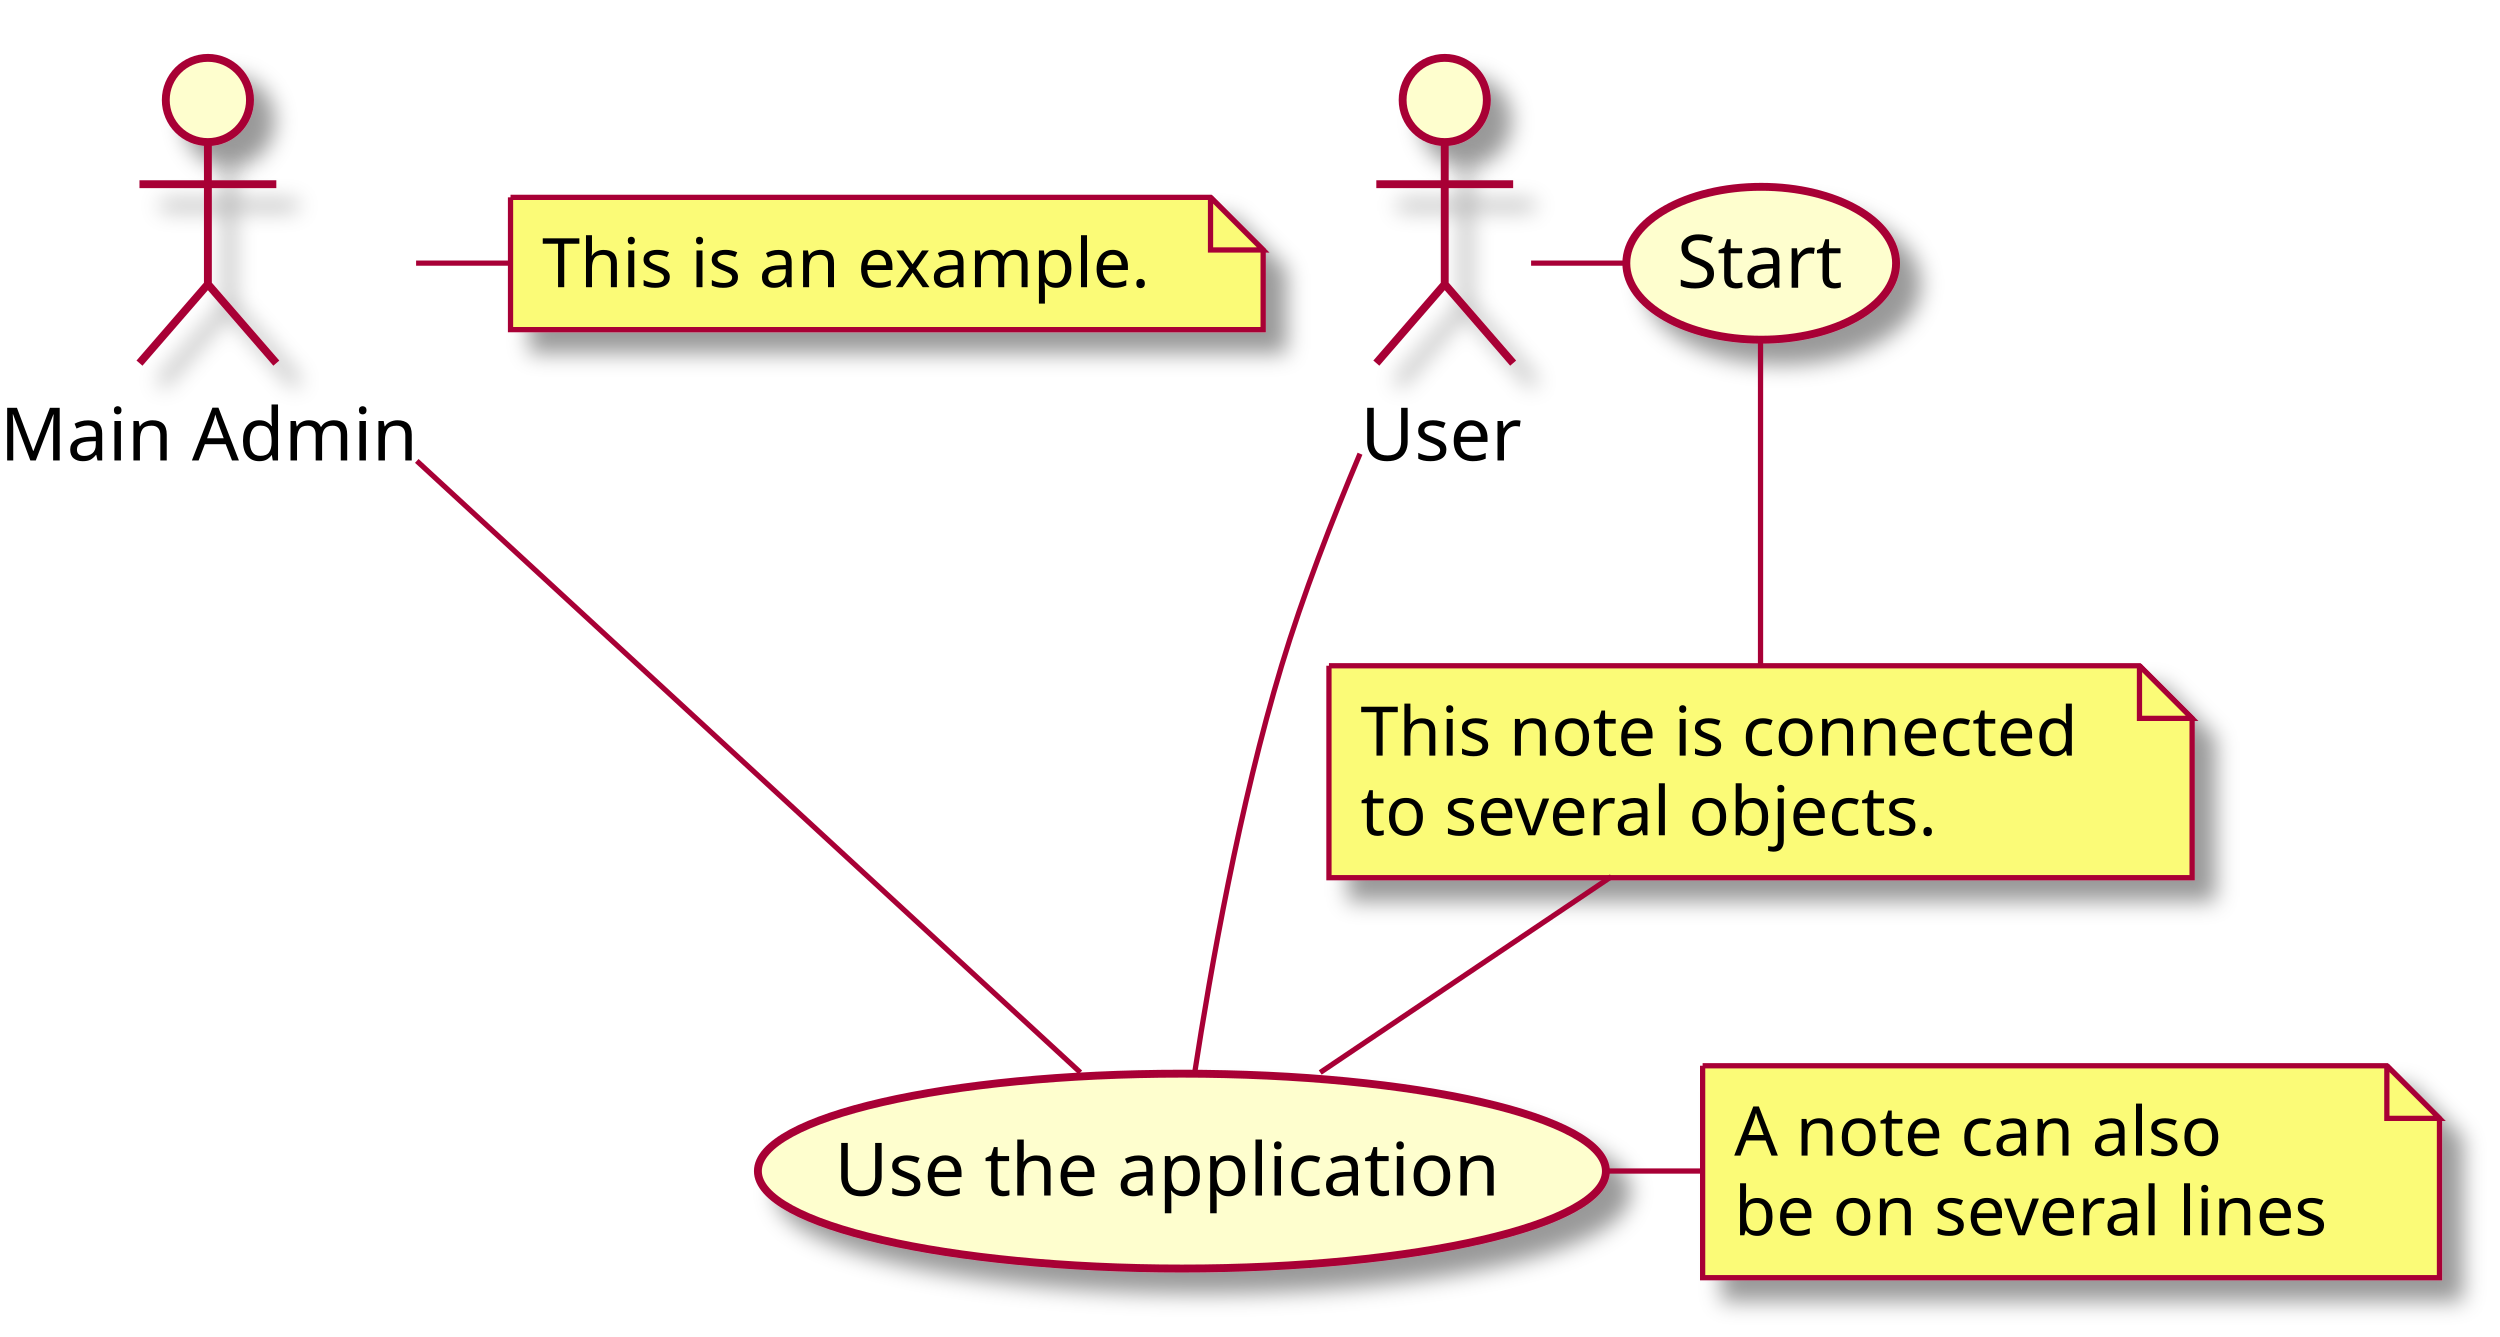
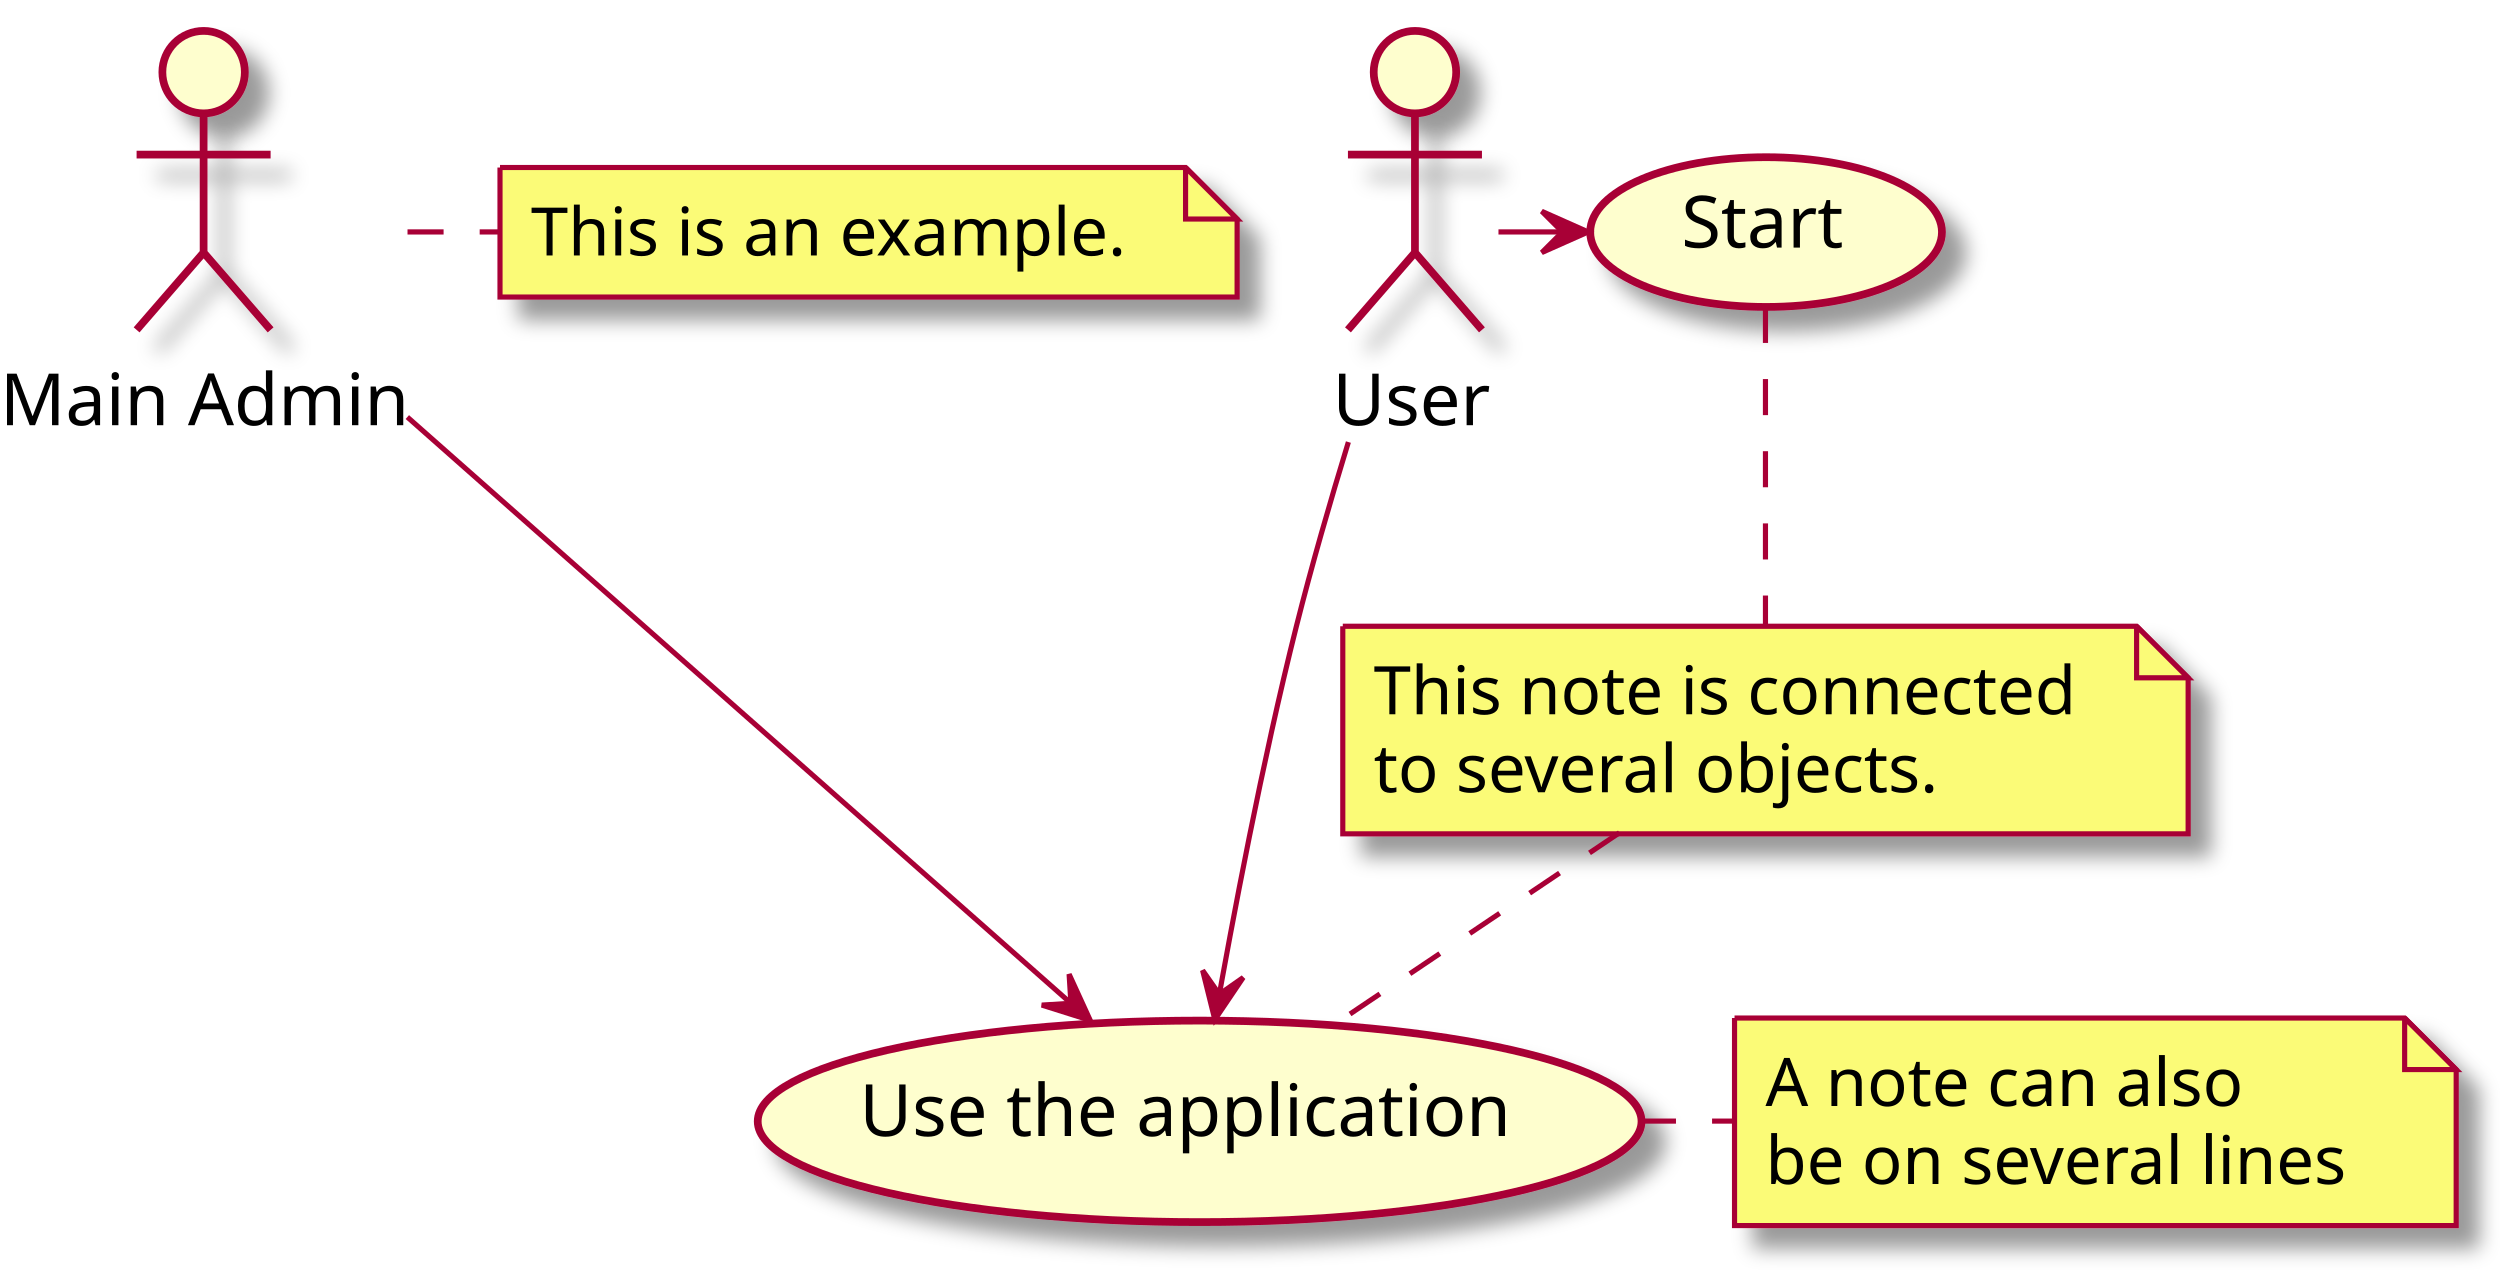
- <svg xmlns="http://www.w3.org/2000/svg" contentScriptType="application/ecmascript" contentStyleType="text/css" height="254px" preserveAspectRatio="none" style="width:475px;height:254px;" version="1.1" viewBox="0 0 475 254" width="475px" zoomAndPan="magnify">
+ <svg xmlns="http://www.w3.org/2000/svg" contentScriptType="application/ecmascript" contentStyleType="text/css" height="249px" preserveAspectRatio="none" style="width:485px;height:249px;" version="1.1" viewBox="0 0 485 249" width="485px" zoomAndPan="magnify">
  <defs>
-     <filter height="300%" id="f4zwogt8r3qku" width="300%" x="-1" y="-1">
+     <filter height="300%" id="fx52afuy2bz22" width="300%" x="-1" y="-1">
      <feGaussianBlur result="blurOut" stdDeviation="2.0" />
      <feColorMatrix in="blurOut" result="blurOut2" type="matrix" values="0 0 0 0 0 0 0 0 0 0 0 0 0 0 0 0 0 0 .4 0" />
      <feOffset dx="4.0" dy="4.0" in="blurOut2" result="blurOut3" />
      <feBlend in="SourceGraphic" in2="blurOut3" mode="normal" />
    </filter>
  </defs>
  <g>
-     <ellipse cx="39.5" cy="18.995" fill="#FEFECE" filter="url(#f4zwogt8r3qku)" rx="8" ry="8" style="stroke: #A80036; stroke-width: 1.5;" />
-     <path d="M39.5,26.995 L39.5,53.995 M26.5,34.995 L52.5,34.995 M39.5,53.995 L26.5,68.995 M39.5,53.995 L52.5,68.995 " fill="none" filter="url(#f4zwogt8r3qku)" style="stroke: #A80036; stroke-width: 1.5;" />
-     <text fill="#000000" font-family="sans-serif" font-size="14" lengthAdjust="spacingAndGlyphs" textLength="79" x="0" y="87.49">
-       Main Admin
-     </text>
-     <ellipse cx="224.562" cy="222.508" fill="#FEFECE" filter="url(#f4zwogt8r3qku)" rx="80.562" ry="18.512" style="stroke: #A80036; stroke-width: 1.5;" />
-     <text fill="#000000" font-family="sans-serif" font-size="14" lengthAdjust="spacingAndGlyphs" textLength="132" x="158.562" y="227.156">
-       Use the application
-     </text>
-     <ellipse cx="274.5" cy="18.995" fill="#FEFECE" filter="url(#f4zwogt8r3qku)" rx="8" ry="8" style="stroke: #A80036; stroke-width: 1.5;" />
-     <path d="M274.5,26.995 L274.5,53.995 M261.5,34.995 L287.5,34.995 M274.5,53.995 L261.5,68.995 M274.5,53.995 L287.5,68.995 " fill="none" filter="url(#f4zwogt8r3qku)" style="stroke: #A80036; stroke-width: 1.5;" />
-     <text fill="#000000" font-family="sans-serif" font-size="14" lengthAdjust="spacingAndGlyphs" textLength="32" x="258.5" y="87.49">
-       User
-     </text>
-     <ellipse cx="334.627" cy="50.019" fill="#FEFECE" filter="url(#f4zwogt8r3qku)" rx="25.627" ry="14.524" style="stroke: #A80036; stroke-width: 1.5;" />
-     <text fill="#000000" font-family="sans-serif" font-size="14" lengthAdjust="spacingAndGlyphs" textLength="32" x="318.627" y="54.667">
-       Start
-     </text>
-     <path d="M97,37.495 L97,62.628 L240,62.628 L240,47.495 L230,37.495 L97,37.495 " fill="#FBFB77" filter="url(#f4zwogt8r3qku)" style="stroke: #A80036; stroke-width: 1.0;" />
-     <path d="M230,37.495 L230,47.495 L240,47.495 L230,37.495 " fill="#FBFB77" style="stroke: #A80036; stroke-width: 1.0;" />
-     <text fill="#000000" font-family="sans-serif" font-size="13" lengthAdjust="spacingAndGlyphs" textLength="122" x="103" y="54.562">
-       This is an example.
-     </text>
-     <path d="M323.5,202.495 L323.5,242.761 L463.5,242.761 L463.5,212.495 L453.5,202.495 L323.5,202.495 " fill="#FBFB77" filter="url(#f4zwogt8r3qku)" style="stroke: #A80036; stroke-width: 1.0;" />
-     <path d="M453.5,202.495 L453.5,212.495 L463.5,212.495 L453.5,202.495 " fill="#FBFB77" style="stroke: #A80036; stroke-width: 1.0;" />
-     <text fill="#000000" font-family="sans-serif" font-size="13" lengthAdjust="spacingAndGlyphs" textLength="99" x="329.5" y="219.562">
-       A note can also
-     </text>
-     <text fill="#000000" font-family="sans-serif" font-size="13" lengthAdjust="spacingAndGlyphs" textLength="119" x="329.5" y="234.695">
-       be on several lines
-     </text>
-     <path d="M252.5,126.495 L252.5,166.761 L416.5,166.761 L416.5,136.495 L406.5,126.495 L252.5,126.495 " fill="#FBFB77" filter="url(#f4zwogt8r3qku)" style="stroke: #A80036; stroke-width: 1.0;" />
-     <path d="M406.5,126.495 L406.5,136.495 L416.5,136.495 L406.5,126.495 " fill="#FBFB77" style="stroke: #A80036; stroke-width: 1.0;" />
-     <text fill="#000000" font-family="sans-serif" font-size="13" lengthAdjust="spacingAndGlyphs" textLength="143" x="258.5" y="143.562">
-       This note is connected
-     </text>
-     <text fill="#000000" font-family="sans-serif" font-size="13" lengthAdjust="spacingAndGlyphs" textLength="117" x="258.5" y="158.695">
-       to several objects.
-     </text>
-     <path d="M290.906,49.995 C296.923,49.995 302.94,49.995 308.957,49.995 " fill="none" style="stroke: #A80036; stroke-width: 1.0;" />
-     <path d="M258.402,86.203 C253.114,98.734 247.558,113.067 243.5,126.495 C235.52,152.9 229.967,184.462 227.006,203.736 " fill="none" style="stroke: #A80036; stroke-width: 1.0;" />
-     <path d="M79.187,87.572 C118.045,123.384 175.604,176.431 205.27,203.772 " fill="none" style="stroke: #A80036; stroke-width: 1.0;" />
-     <path d="M79.057,49.995 C84.996,49.995 90.936,49.995 96.875,49.995 " fill="none" style="stroke: #A80036; stroke-width: 1.0;" />
-     <path d="M305.039,222.495 C311.144,222.495 317.248,222.495 323.353,222.495 " fill="none" style="stroke: #A80036; stroke-width: 1.0;" />
-     <path d="M334.5,64.535 C334.5,80.764 334.5,108.064 334.5,126.423 " fill="none" style="stroke: #A80036; stroke-width: 1.0;" />
-     <path d="M306.172,166.552 C289.112,178.029 267.535,192.544 250.843,203.773 " fill="none" style="stroke: #A80036; stroke-width: 1.0;" />
+     <ellipse cx="39.5" cy="13.995" fill="#FEFECE" filter="url(#fx52afuy2bz22)" rx="8" ry="8" style="stroke:#A80036;stroke-width:1.5;" />
+     <path d="M39.5,21.995 L39.5,48.995 M26.5,29.995 L52.5,29.995 M39.5,48.995 L26.5,63.995 M39.5,48.995 L52.5,63.995 " fill="none" filter="url(#fx52afuy2bz22)" style="stroke:#A80036;stroke-width:1.5;" />
+     <text fill="#000000" font-family="sans-serif" font-size="14" lengthAdjust="spacing" textLength="79" x="0" y="82.49">Main Admin</text>
+     <ellipse cx="232.728" cy="217.541" fill="#FEFECE" filter="url(#fx52afuy2bz22)" rx="85.728" ry="19.546" style="stroke:#A80036;stroke-width:1.5;" />
+     <text fill="#000000" font-family="sans-serif" font-size="14" lengthAdjust="spacing" textLength="132" x="166.728" y="220.387">Use the application</text>
+     <ellipse cx="274.5" cy="13.995" fill="#FEFECE" filter="url(#fx52afuy2bz22)" rx="8" ry="8" style="stroke:#A80036;stroke-width:1.5;" />
+     <path d="M274.5,21.995 L274.5,48.995 M261.5,29.995 L287.5,29.995 M274.5,48.995 L261.5,63.995 M274.5,48.995 L287.5,63.995 " fill="none" filter="url(#fx52afuy2bz22)" style="stroke:#A80036;stroke-width:1.5;" />
+     <text fill="#000000" font-family="sans-serif" font-size="14" lengthAdjust="spacing" textLength="32" x="258.5" y="82.49">User</text>
+     <ellipse cx="342.619" cy="45.021" fill="#FEFECE" filter="url(#fx52afuy2bz22)" rx="34.119" ry="14.526" style="stroke:#A80036;stroke-width:1.5;" />
+     <text fill="#000000" font-family="sans-serif" font-size="14" lengthAdjust="spacing" textLength="32" x="326.173" y="48.033">Start</text>
+     <path d="M97,32.495 L97,57.628 L240,57.628 L240,42.495 L230,32.495 L97,32.495 " fill="#FBFB77" filter="url(#fx52afuy2bz22)" style="stroke:#A80036;stroke-width:1.0;" />
+     <path d="M230,32.495 L230,42.495 L240,42.495 L230,32.495 " fill="#FBFB77" style="stroke:#A80036;stroke-width:1.0;" />
+     <text fill="#000000" font-family="sans-serif" font-size="13" lengthAdjust="spacing" textLength="122" x="103" y="49.562">This is an example.</text>
+     <path d="M336.5,197.495 L336.5,237.761 L476.5,237.761 L476.5,207.495 L466.5,197.495 L336.5,197.495 " fill="#FBFB77" filter="url(#fx52afuy2bz22)" style="stroke:#A80036;stroke-width:1.0;" />
+     <path d="M466.5,197.495 L466.5,207.495 L476.5,207.495 L466.5,197.495 " fill="#FBFB77" style="stroke:#A80036;stroke-width:1.0;" />
+     <text fill="#000000" font-family="sans-serif" font-size="13" lengthAdjust="spacing" textLength="99" x="342.5" y="214.562">A note can also</text>
+     <text fill="#000000" font-family="sans-serif" font-size="13" lengthAdjust="spacing" textLength="119" x="342.5" y="229.695">be on several lines</text>
+     <path d="M260.5,121.495 L260.5,161.761 L424.5,161.761 L424.5,131.495 L414.5,121.495 L260.5,121.495 " fill="#FBFB77" filter="url(#fx52afuy2bz22)" style="stroke:#A80036;stroke-width:1.0;" />
+     <path d="M414.5,121.495 L414.5,131.495 L424.5,131.495 L414.5,121.495 " fill="#FBFB77" style="stroke:#A80036;stroke-width:1.0;" />
+     <text fill="#000000" font-family="sans-serif" font-size="13" lengthAdjust="spacing" textLength="143" x="266.5" y="138.562">This note is connected</text>
+     <text fill="#000000" font-family="sans-serif" font-size="13" lengthAdjust="spacing" textLength="117" x="266.5" y="153.695">to several objects.</text>
+     <path d="M290.703,44.995 C296.503,44.995 302.303,44.995 308.104,44.995 " fill="none" style="stroke:#A80036;stroke-width:1.0;" />
+     <polygon fill="#A80036" points="308.104,44.995,299.104,40.995,303.104,44.995,299.104,48.995,308.104,44.995" style="stroke:#A80036;stroke-width:1.0;" />
+     <path d="M261.587,85.757 C258.08,97.226 254.443,109.802 251.5,121.495 C244.891,147.756 239.08,178.56 235.677,197.806 " fill="none" style="stroke:#A80036;stroke-width:1.0;" />
+     <polygon fill="#A80036" points="235.677,197.806,241.183,189.64,236.548,192.883,233.305,188.248,235.677,197.806" style="stroke:#A80036;stroke-width:1.0;" />
+     <path d="M79.022,80.91 C119.165,116.373 179.802,169.941 211.504,197.947 " fill="none" style="stroke:#A80036;stroke-width:1.0;" />
+     <polygon fill="#A80036" points="211.504,197.947,207.407,188.991,207.757,194.637,202.111,194.986,211.504,197.947" style="stroke:#A80036;stroke-width:1.0;" />
+     <path d="M79.057,44.995 C84.996,44.995 90.936,44.995 96.875,44.995 " fill="none" style="stroke:#A80036;stroke-width:1.0;stroke-dasharray:7.0,7.0;" />
+     <path d="M318.141,217.495 C324.238,217.495 330.336,217.495 336.434,217.495 " fill="none" style="stroke:#A80036;stroke-width:1.0;stroke-dasharray:7.0,7.0;" />
+     <path d="M342.5,59.535 C342.5,75.764 342.5,103.064 342.5,121.423 " fill="none" style="stroke:#A80036;stroke-width:1.0;stroke-dasharray:7.0,7.0;" />
+     <path d="M314.172,161.552 C297.622,172.686 276.819,186.68 260.351,197.759 " fill="none" style="stroke:#A80036;stroke-width:1.0;stroke-dasharray:7.0,7.0;" />
  </g>
</svg>
